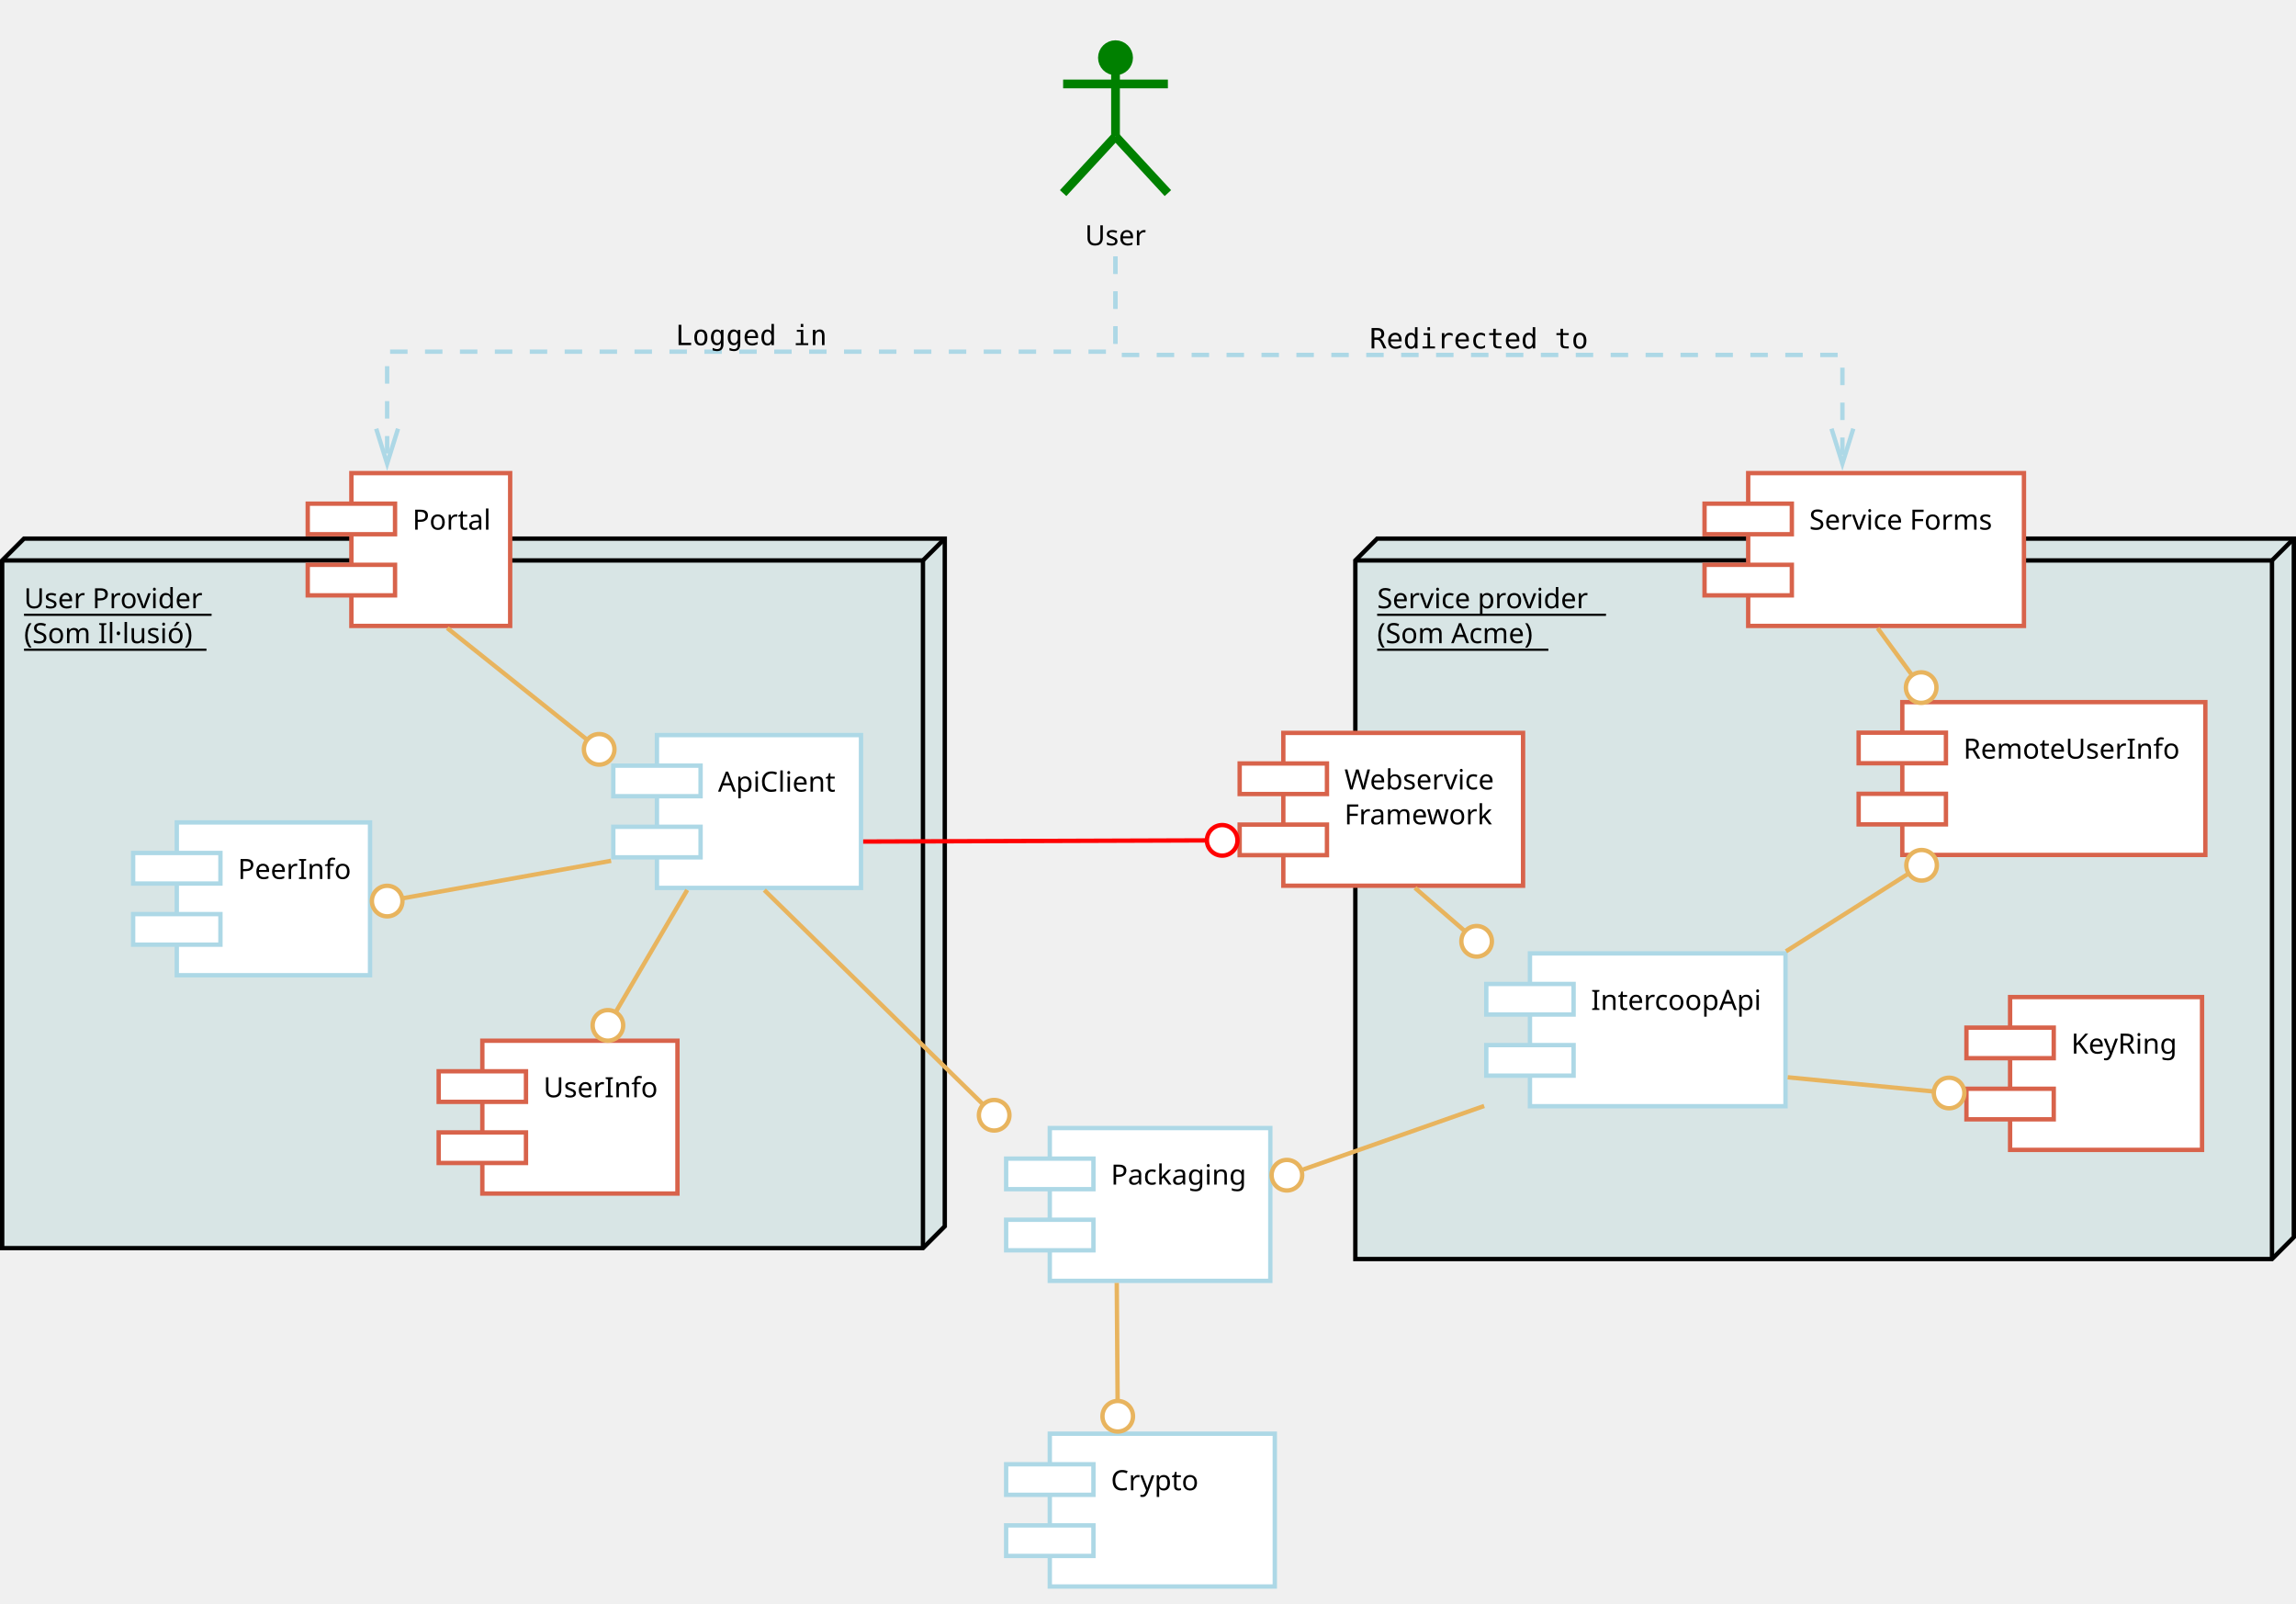
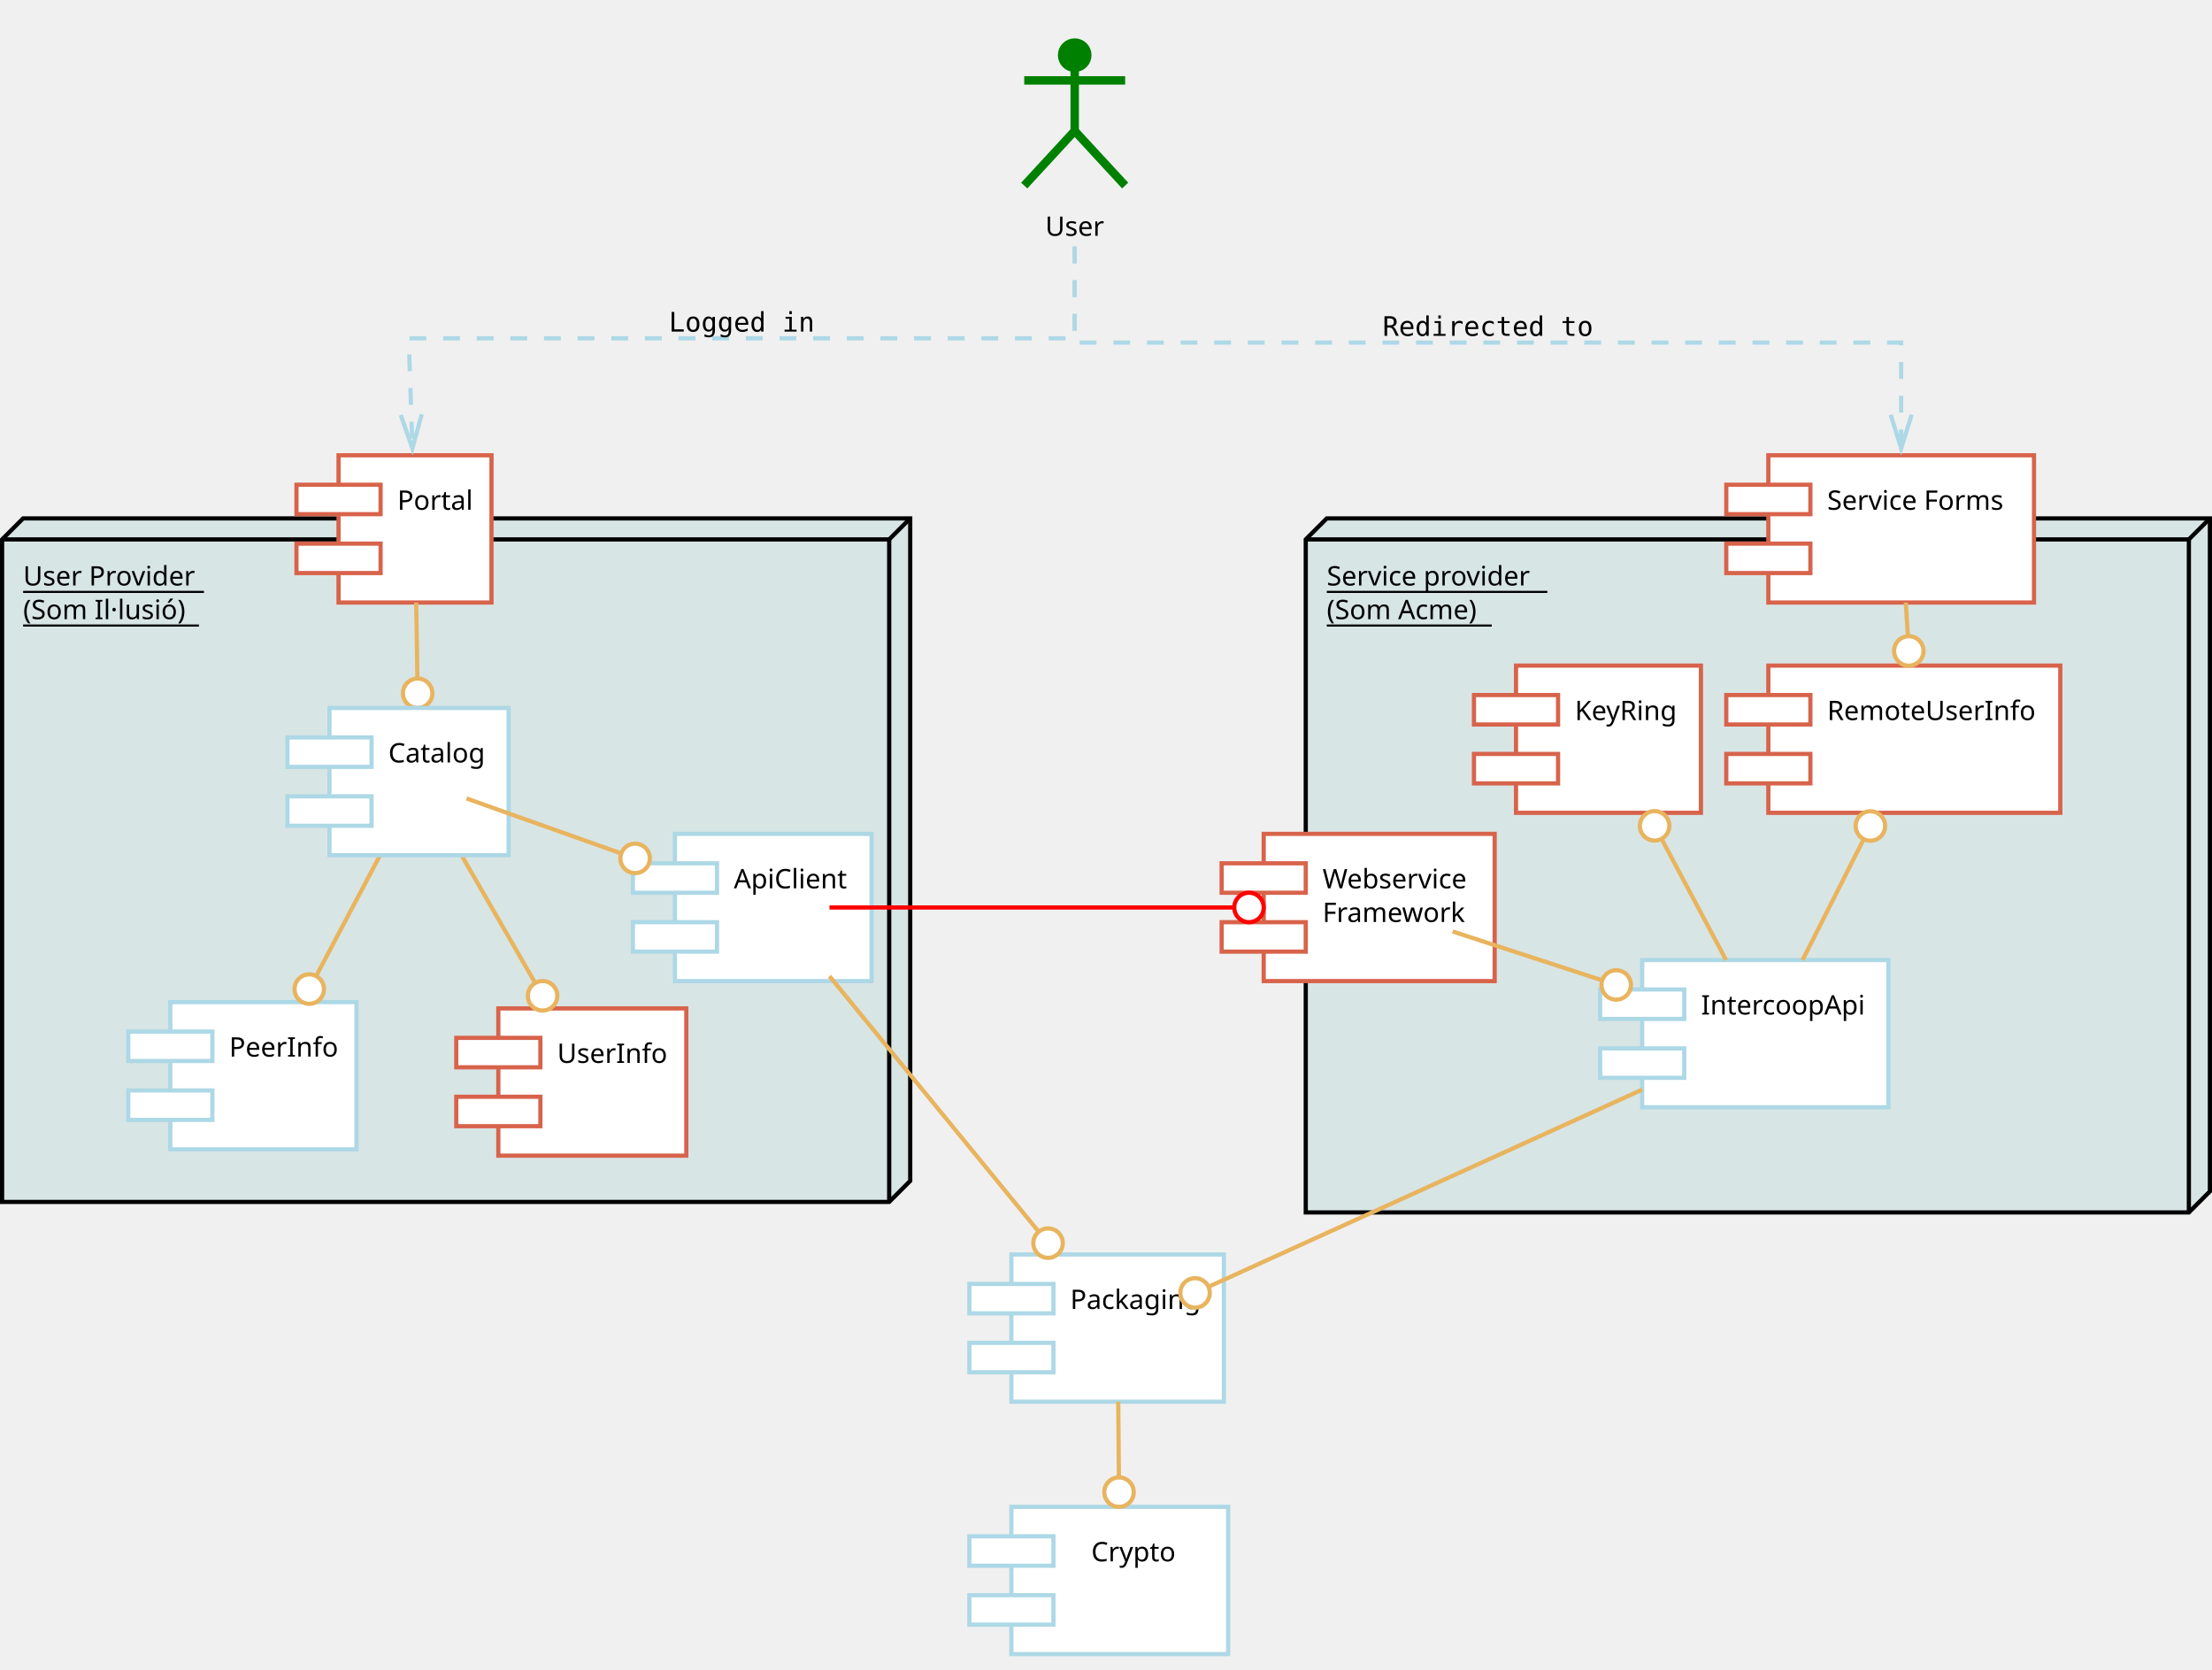
- <svg xmlns="http://www.w3.org/2000/svg" width="53cm" height="37cm" viewBox="219 -310 1052 721">
-   <g>
-     <polygon style="fill: #d8e5e5" points="220,-60 230,-70 651.888,-70 651.888,245 641.888,255 220,255 220,-60 " />
-     <polygon style="fill: none; fill-opacity:0; stroke-width: 2; stroke: #000000" points="220,-60 230,-70 651.888,-70 651.888,245 641.888,255 220,255 220,-60 " />
-     <line style="fill: none; fill-opacity:0; stroke-width: 2; stroke: #000000" x1="220" y1="-60" x2="641.888" y2="-60" />
-     <line style="fill: none; fill-opacity:0; stroke-width: 2; stroke: #000000" x1="641.888" y1="-60" x2="651.888" y2="-70" />
-     <line style="fill: none; fill-opacity:0; stroke-width: 2; stroke: #000000" x1="641.888" y1="-60" x2="641.888" y2="255" />
-     <text font-size="12.8" style="fill: #000000;text-anchor:start;font-family:sans-serif;font-style:normal;font-weight:normal" x="230" y="-38.1">
-       <tspan x="230" y="-38.1">User Provider</tspan>
-       <tspan x="230" y="-22.1">(Som Il·lusió)</tspan>
-     </text>
-     <line style="fill: none; fill-opacity:0; stroke-width: 1; stroke: #000000" x1="230" y1="-35.1" x2="315.95" y2="-35.1" />
-     <line style="fill: none; fill-opacity:0; stroke-width: 1; stroke: #000000" x1="230" y1="-19.1" x2="313.6" y2="-19.1" />
-   </g>
-   <g>
-     <polygon style="fill: #d8e5e5" points="840,-60 850,-70 1270,-70 1270,250 1260,260 840,260 840,-60 " />
-     <polygon style="fill: none; fill-opacity:0; stroke-width: 2; stroke: #000000" points="840,-60 850,-70 1270,-70 1270,250 1260,260 840,260 840,-60 " />
-     <line style="fill: none; fill-opacity:0; stroke-width: 2; stroke: #000000" x1="840" y1="-60" x2="1260" y2="-60" />
-     <line style="fill: none; fill-opacity:0; stroke-width: 2; stroke: #000000" x1="1260" y1="-60" x2="1270" y2="-70" />
-     <line style="fill: none; fill-opacity:0; stroke-width: 2; stroke: #000000" x1="1260" y1="-60" x2="1260" y2="260" />
-     <text font-size="12.8" style="fill: #000000;text-anchor:start;font-family:sans-serif;font-style:normal;font-weight:normal" x="850" y="-38.1">
-       <tspan x="850" y="-38.1">Service provider</tspan>
-       <tspan x="850" y="-22.1">(Som Acme)</tspan>
-     </text>
-     <line style="fill: none; fill-opacity:0; stroke-width: 1; stroke: #000000" x1="850" y1="-35.1" x2="954.85" y2="-35.1" />
-     <line style="fill: none; fill-opacity:0; stroke-width: 1; stroke: #000000" x1="850" y1="-19.1" x2="928.45" y2="-19.1" />
-   </g>
-   <g>
-     <rect style="fill: #ffffff" x="700" y="340" width="103.1" height="70" />
-     <rect style="fill: none; fill-opacity:0; stroke-width: 2; stroke: #add8e6" x="700" y="340" width="103.1" height="70" />
-     <rect style="fill: #ffffff" x="680" y="354" width="40" height="14" />
-     <rect style="fill: none; fill-opacity:0; stroke-width: 2; stroke: #add8e6" x="680" y="354" width="40" height="14" />
-     <rect style="fill: #ffffff" x="680" y="382" width="40" height="14" />
-     <rect style="fill: none; fill-opacity:0; stroke-width: 2; stroke: #add8e6" x="680" y="382" width="40" height="14" />
-     <text font-size="12.8" style="fill: #000000;text-anchor:start;font-family:sans-serif;font-style:normal;font-weight:normal" x="728" y="365.9">
-       <tspan x="728" y="365.9">   Crypto   </tspan>
-     </text>
-   </g>
-   <g>
-     <rect style="fill: #ffffff" x="700" y="200" width="101.05" height="70" />
-     <rect style="fill: none; fill-opacity:0; stroke-width: 2; stroke: #add8e6" x="700" y="200" width="101.05" height="70" />
-     <rect style="fill: #ffffff" x="680" y="214" width="40" height="14" />
-     <rect style="fill: none; fill-opacity:0; stroke-width: 2; stroke: #add8e6" x="680" y="214" width="40" height="14" />
-     <rect style="fill: #ffffff" x="680" y="242" width="40" height="14" />
-     <rect style="fill: none; fill-opacity:0; stroke-width: 2; stroke: #add8e6" x="680" y="242" width="40" height="14" />
-     <text font-size="12.8" style="fill: #000000;text-anchor:start;font-family:sans-serif;font-style:normal;font-weight:normal" x="728" y="225.9">
-       <tspan x="728" y="225.9">Packaging</tspan>
-     </text>
-   </g>
-   <g>
-     <rect style="fill: #ffffff" x="520" y="20" width="93.5" height="70" />
-     <rect style="fill: none; fill-opacity:0; stroke-width: 2; stroke: #add8e6" x="520" y="20" width="93.5" height="70" />
-     <rect style="fill: #ffffff" x="500" y="34" width="40" height="14" />
-     <rect style="fill: none; fill-opacity:0; stroke-width: 2; stroke: #add8e6" x="500" y="34" width="40" height="14" />
-     <rect style="fill: #ffffff" x="500" y="62" width="40" height="14" />
-     <rect style="fill: none; fill-opacity:0; stroke-width: 2; stroke: #add8e6" x="500" y="62" width="40" height="14" />
-     <text font-size="12.8" style="fill: #000000;text-anchor:start;font-family:sans-serif;font-style:normal;font-weight:normal" x="548" y="45.9">
-       <tspan x="548" y="45.9">ApiClient</tspan>
-     </text>
-   </g>
-   <g>
-     <rect style="fill: #ffffff" x="920" y="120" width="117.1" height="70" />
-     <rect style="fill: none; fill-opacity:0; stroke-width: 2; stroke: #add8e6" x="920" y="120" width="117.1" height="70" />
-     <rect style="fill: #ffffff" x="900" y="134" width="40" height="14" />
-     <rect style="fill: none; fill-opacity:0; stroke-width: 2; stroke: #add8e6" x="900" y="134" width="40" height="14" />
-     <rect style="fill: #ffffff" x="900" y="162" width="40" height="14" />
-     <rect style="fill: none; fill-opacity:0; stroke-width: 2; stroke: #add8e6" x="900" y="162" width="40" height="14" />
-     <text font-size="12.8" style="fill: #000000;text-anchor:start;font-family:sans-serif;font-style:normal;font-weight:normal" x="948" y="145.9">
-       <tspan x="948" y="145.9">IntercoopApi</tspan>
-     </text>
-   </g>
-   <g>
-     <rect style="fill: #ffffff" x="807" y="19" width="109.85" height="70" />
-     <rect style="fill: none; fill-opacity:0; stroke-width: 2; stroke: #d8634b" x="807" y="19" width="109.85" height="70" />
-     <rect style="fill: #ffffff" x="787" y="33" width="40" height="14" />
-     <rect style="fill: none; fill-opacity:0; stroke-width: 2; stroke: #d8634b" x="787" y="33" width="40" height="14" />
-     <rect style="fill: #ffffff" x="787" y="61" width="40" height="14" />
-     <rect style="fill: none; fill-opacity:0; stroke-width: 2; stroke: #d8634b" x="787" y="61" width="40" height="14" />
-     <text font-size="12.8" style="fill: #000000;text-anchor:start;font-family:sans-serif;font-style:normal;font-weight:normal" x="835" y="44.9">
-       <tspan x="835" y="44.9">Webservice</tspan>
-       <tspan x="835" y="60.9">Framework</tspan>
-     </text>
-   </g>
-   <g>
-     <rect style="fill: #ffffff" x="380" y="-100" width="72.75" height="70" />
-     <rect style="fill: none; fill-opacity:0; stroke-width: 2; stroke: #d8634b" x="380" y="-100" width="72.75" height="70" />
-     <rect style="fill: #ffffff" x="360" y="-86" width="40" height="14" />
-     <rect style="fill: none; fill-opacity:0; stroke-width: 2; stroke: #d8634b" x="360" y="-86" width="40" height="14" />
-     <rect style="fill: #ffffff" x="360" y="-58" width="40" height="14" />
-     <rect style="fill: none; fill-opacity:0; stroke-width: 2; stroke: #d8634b" x="360" y="-58" width="40" height="14" />
-     <text font-size="12.8" style="fill: #000000;text-anchor:start;font-family:sans-serif;font-style:normal;font-weight:normal" x="408" y="-74.1">
-       <tspan x="408" y="-74.1">Portal</tspan>
-     </text>
-   </g>
-   <g>
-     <line style="fill: none; fill-opacity:0; stroke-width: 2; stroke: #e8b45e" x1="899.039" y1="189.879" x2="802.033" y2="223.912" />
-     <ellipse style="fill: #ffffff" cx="808.639" cy="221.595" rx="7" ry="7" />
-     <ellipse style="fill: none; fill-opacity:0; stroke-width: 2; stroke: #e8b45e" cx="808.639" cy="221.595" rx="7" ry="7" />
-   </g>
-   <g>
-     <line style="fill: none; fill-opacity:0; stroke-width: 2; stroke: #e8b45e" x1="569.206" y1="90.995" x2="679.511" y2="199.034" />
-     <ellipse style="fill: #ffffff" cx="674.51" cy="194.136" rx="7" ry="7" />
-     <ellipse style="fill: none; fill-opacity:0; stroke-width: 2; stroke: #e8b45e" cx="674.51" cy="194.136" rx="7" ry="7" />
-   </g>
-   <g>
-     <line style="fill: none; fill-opacity:0; stroke-width: 2; stroke: #e8b45e" x1="730.686" y1="270.943" x2="731.184" y2="339.012" />
-     <ellipse style="fill: #ffffff" cx="731.133" cy="332.012" rx="7" ry="7" />
-     <ellipse style="fill: none; fill-opacity:0; stroke-width: 2; stroke: #e8b45e" cx="731.133" cy="332.012" rx="7" ry="7" />
-   </g>
-   <g>
-     <line style="fill: none; fill-opacity:0; stroke-width: 2; stroke: #e8b45e" x1="867.337" y1="90.007" x2="900.864" y2="119.042" />
-     <ellipse style="fill: #ffffff" cx="895.572" cy="114.46" rx="7" ry="7" />
-     <ellipse style="fill: none; fill-opacity:0; stroke-width: 2; stroke: #e8b45e" cx="895.572" cy="114.46" rx="7" ry="7" />
-   </g>
-   <g>
-     <rect style="fill: #ffffff" x="440" y="160" width="89.4" height="70" />
-     <rect style="fill: none; fill-opacity:0; stroke-width: 2; stroke: #d8634b" x="440" y="160" width="89.4" height="70" />
-     <rect style="fill: #ffffff" x="420" y="174" width="40" height="14" />
-     <rect style="fill: none; fill-opacity:0; stroke-width: 2; stroke: #d8634b" x="420" y="174" width="40" height="14" />
-     <rect style="fill: #ffffff" x="420" y="202" width="40" height="14" />
-     <rect style="fill: none; fill-opacity:0; stroke-width: 2; stroke: #d8634b" x="420" y="202" width="40" height="14" />
-     <text font-size="12.8" style="fill: #000000;text-anchor:start;font-family:sans-serif;font-style:normal;font-weight:normal" x="468" y="185.9">
-       <tspan x="468" y="185.9">UserInfo</tspan>
-     </text>
-   </g>
-   <g>
-     <rect style="fill: #ffffff" x="1090.61" y="4.9" width="138.85" height="70" />
-     <rect style="fill: none; fill-opacity:0; stroke-width: 2; stroke: #d8634b" x="1090.61" y="4.9" width="138.85" height="70" />
-     <rect style="fill: #ffffff" x="1070.61" y="18.9" width="40" height="14" />
-     <rect style="fill: none; fill-opacity:0; stroke-width: 2; stroke: #d8634b" x="1070.61" y="18.9" width="40" height="14" />
-     <rect style="fill: #ffffff" x="1070.61" y="46.9" width="40" height="14" />
-     <rect style="fill: none; fill-opacity:0; stroke-width: 2; stroke: #d8634b" x="1070.61" y="46.9" width="40" height="14" />
-     <text font-size="12.8" style="fill: #000000;text-anchor:start;font-family:sans-serif;font-style:normal;font-weight:normal" x="1118.61" y="30.8">
-       <tspan x="1118.61" y="30.8">RemoteUserInfo</tspan>
-     </text>
-   </g>
-   <g>
-     <line style="fill: none; fill-opacity:0; stroke-width: 2; stroke: #e8b45e" x1="1037.33" y1="119.037" x2="1105.37" y2="75.889" />
-     <ellipse style="fill: #ffffff" cx="1099.45" cy="79.638" rx="7" ry="7" />
-     <ellipse style="fill: none; fill-opacity:0; stroke-width: 2; stroke: #e8b45e" cx="1099.45" cy="79.638" rx="7" ry="7" />
-   </g>
-   <g>
-     <rect style="fill: #ffffff" x="1140" y="140" width="87.95" height="70" />
-     <rect style="fill: none; fill-opacity:0; stroke-width: 2; stroke: #d8634b" x="1140" y="140" width="87.95" height="70" />
-     <rect style="fill: #ffffff" x="1120" y="154" width="40" height="14" />
-     <rect style="fill: none; fill-opacity:0; stroke-width: 2; stroke: #d8634b" x="1120" y="154" width="40" height="14" />
-     <rect style="fill: #ffffff" x="1120" y="182" width="40" height="14" />
-     <rect style="fill: none; fill-opacity:0; stroke-width: 2; stroke: #d8634b" x="1120" y="182" width="40" height="14" />
-     <text font-size="12.8" style="fill: #000000;text-anchor:start;font-family:sans-serif;font-style:normal;font-weight:normal" x="1168" y="165.9">
-       <tspan x="1168" y="165.9">KeyRing</tspan>
-     </text>
-   </g>
-   <g>
-     <line style="fill: none; fill-opacity:0; stroke-width: 2; stroke: #e8b45e" x1="1038.1" y1="176.745" x2="1119.01" y2="184.623" />
-     <ellipse style="fill: #ffffff" cx="1112.05" cy="183.944" rx="7" ry="7" />
-     <ellipse style="fill: none; fill-opacity:0; stroke-width: 2; stroke: #e8b45e" cx="1112.05" cy="183.944" rx="7" ry="7" />
-   </g>
-   <g>
-     <line style="fill: none; fill-opacity:0; stroke-width: 2; stroke: #e8b45e" x1="533.89" y1="90.943" x2="493.996" y2="159.012" />
-     <ellipse style="fill: #ffffff" cx="497.536" cy="152.973" rx="7" ry="7" />
-     <ellipse style="fill: none; fill-opacity:0; stroke-width: 2; stroke: #e8b45e" cx="497.536" cy="152.973" rx="7" ry="7" />
-   </g>
-   <g>
-     <line style="fill: none; fill-opacity:0; stroke-width: 2; stroke: #e8b45e" x1="423.928" y1="-29.013" x2="499.005" y2="30.899" />
-     <ellipse style="fill: #ffffff" cx="493.534" cy="26.533" rx="7" ry="7" />
-     <ellipse style="fill: none; fill-opacity:0; stroke-width: 2; stroke: #e8b45e" cx="493.534" cy="26.533" rx="7" ry="7" />
-   </g>
-   <g>
-     <rect style="fill: #ffffff" x="300" y="60" width="88.55" height="70" />
-     <rect style="fill: none; fill-opacity:0; stroke-width: 2; stroke: #add8e6" x="300" y="60" width="88.55" height="70" />
-     <rect style="fill: #ffffff" x="280" y="74" width="40" height="14" />
-     <rect style="fill: none; fill-opacity:0; stroke-width: 2; stroke: #add8e6" x="280" y="74" width="40" height="14" />
-     <rect style="fill: #ffffff" x="280" y="102" width="40" height="14" />
-     <rect style="fill: none; fill-opacity:0; stroke-width: 2; stroke: #add8e6" x="280" y="102" width="40" height="14" />
-     <text font-size="12.8" style="fill: #000000;text-anchor:start;font-family:sans-serif;font-style:normal;font-weight:normal" x="328" y="85.9">
-       <tspan x="328" y="85.9">PeerInfo</tspan>
-     </text>
-   </g>
-   <g>
-     <line style="fill: none; fill-opacity:0; stroke-width: 2; stroke: #e8b45e" x1="499" y1="77.585" x2="389.508" y2="97.272" />
-     <ellipse style="fill: #ffffff" cx="396.397" cy="96.033" rx="7" ry="7" />
-     <ellipse style="fill: none; fill-opacity:0; stroke-width: 2; stroke: #e8b45e" cx="396.397" cy="96.033" rx="7" ry="7" />
-   </g>
-   <g>
-     <line style="fill: none; fill-opacity:0; stroke-width: 2; stroke: #ff0000" x1="614.499" y1="68.77" x2="785.994" y2="68.189" />
-     <ellipse style="fill: #ffffff" cx="778.994" cy="68.213" rx="7" ry="7" />
-     <ellipse style="fill: none; fill-opacity:0; stroke-width: 2; stroke: #ff0000" cx="778.994" cy="68.213" rx="7" ry="7" />
-   </g>
-   <g>
-     <rect style="fill: #ffffff" x="1020" y="-100" width="126.35" height="70" />
-     <rect style="fill: none; fill-opacity:0; stroke-width: 2; stroke: #d8634b" x="1020" y="-100" width="126.35" height="70" />
-     <rect style="fill: #ffffff" x="1000" y="-86" width="40" height="14" />
-     <rect style="fill: none; fill-opacity:0; stroke-width: 2; stroke: #d8634b" x="1000" y="-86" width="40" height="14" />
-     <rect style="fill: #ffffff" x="1000" y="-58" width="40" height="14" />
-     <rect style="fill: none; fill-opacity:0; stroke-width: 2; stroke: #d8634b" x="1000" y="-58" width="40" height="14" />
-     <text font-size="12.8" style="fill: #000000;text-anchor:start;font-family:sans-serif;font-style:normal;font-weight:normal" x="1048" y="-74.1">
-       <tspan x="1048" y="-74.1">Service Forms</tspan>
-     </text>
-   </g>
-   <g>
-     <line style="fill: none; fill-opacity:0; stroke-width: 2; stroke: #e8b45e" x1="1079.3" y1="-28.994" x2="1103.4" y2="3.896" />
-     <ellipse style="fill: #ffffff" cx="1099.26" cy="-1.751" rx="7" ry="7" />
-     <ellipse style="fill: none; fill-opacity:0; stroke-width: 2; stroke: #e8b45e" cx="1099.26" cy="-1.751" rx="7" ry="7" />
-   </g>
-   <g>
-     <ellipse style="fill: #008000" cx="730.112" cy="-290.25" rx="6" ry="6" />
-     <ellipse style="fill: none; fill-opacity:0; stroke-width: 4; stroke: #008000" cx="730.112" cy="-290.25" rx="6" ry="6" />
-     <line style="fill: none; fill-opacity:0; stroke-width: 4; stroke: #008000" x1="706.112" y1="-278.25" x2="754.112" y2="-278.25" />
-     <line style="fill: none; fill-opacity:0; stroke-width: 4; stroke: #008000" x1="730.112" y1="-284.25" x2="730.112" y2="-254.25" />
-     <line style="fill: none; fill-opacity:0; stroke-width: 4; stroke: #008000" x1="730.112" y1="-254.25" x2="706.112" y2="-228.25" />
-     <line style="fill: none; fill-opacity:0; stroke-width: 4; stroke: #008000" x1="730.112" y1="-254.25" x2="754.112" y2="-228.25" />
-     <text font-size="12.8" style="fill: #000000;text-anchor:middle;font-family:sans-serif;font-style:normal;font-weight:normal" x="730.112" y="-204.35">
-       <tspan x="730.112" y="-204.35">User</tspan>
-     </text>
-   </g>
-   <g>
-     <polyline style="fill: none; fill-opacity:0; stroke-width: 2; stroke-dasharray: 8; stroke: #add8e6" points="730.112,-199.243 730.112,-155.625 396.375,-155.625 396.375,-107.693 " />
-     <polyline style="fill: none; fill-opacity:0; stroke-width: 2; stroke: #add8e6" points="391.375,-120.341 396.375,-104.341 401.375,-120.341 " />
-     <text font-size="12.8" style="fill: #000000;text-anchor:middle;font-family:monospace;font-style:normal;font-weight:normal" x="563.244" y="-158.625">Logged in</text>
-   </g>
-   <g>
-     <polyline style="fill: none; fill-opacity:0; stroke-width: 2; stroke-dasharray: 8; stroke: #add8e6" points="730.112,-199.243 730.112,-154.125 1063.17,-154.125 1063.17,-107.711 " />
-     <polyline style="fill: none; fill-opacity:0; stroke-width: 2; stroke: #add8e6" points="1058.17,-120.359 1063.17,-104.359 1068.17,-120.359 " />
-     <text font-size="12.8" style="fill: #000000;text-anchor:middle;font-family:monospace;font-style:normal;font-weight:normal" x="896.644" y="-157.125">Redirected to</text>
+ <svg xmlns="http://www.w3.org/2000/svg" width="53cm" height="40cm" viewBox="219 -310 1052 781">
+   <g id="Fons">
+     <g>
+       <polygon style="fill: #d8e5e5; fill-opacity: 1; stroke-opacity: 1; stroke-width: 2; stroke: #000000" fill-rule="evenodd" points="220,-60 230,-70 651.888,-70 651.888,245 641.888,255 220,255 220,-60 " />
+       <line style="fill: none; stroke-opacity: 1; stroke-width: 2; stroke: #000000" x1="220" y1="-60" x2="641.888" y2="-60" />
+       <line style="fill: none; stroke-opacity: 1; stroke-width: 2; stroke: #000000" x1="641.888" y1="-60" x2="651.888" y2="-70" />
+       <line style="fill: none; stroke-opacity: 1; stroke-width: 2; stroke: #000000" x1="641.888" y1="-60" x2="641.888" y2="255" />
+       <text font-size="12.8" style="fill: #000000; fill-opacity: 1; stroke: none;text-anchor:start;font-family:sans-serif;font-style:normal;font-weight:normal" x="230" y="-38.1">
+         <tspan x="230" y="-38.1">User Provider</tspan>
+         <tspan x="230" y="-22.1">(Som Il·lusió)</tspan>
+       </text>
+       <line style="fill: none; stroke-opacity: 1; stroke-width: 1; stroke: #000000" x1="230" y1="-35.05" x2="316" y2="-35.05" />
+       <line style="fill: none; stroke-opacity: 1; stroke-width: 1; stroke: #000000" x1="230" y1="-19.05" x2="313.6" y2="-19.05" />
+     </g>
+     <g>
+       <polygon style="fill: #d8e5e5; fill-opacity: 1; stroke-opacity: 1; stroke-width: 2; stroke: #000000" fill-rule="evenodd" points="840,-60 850,-70 1270,-70 1270,250 1260,260 840,260 840,-60 " />
+       <line style="fill: none; stroke-opacity: 1; stroke-width: 2; stroke: #000000" x1="840" y1="-60" x2="1260" y2="-60" />
+       <line style="fill: none; stroke-opacity: 1; stroke-width: 2; stroke: #000000" x1="1260" y1="-60" x2="1270" y2="-70" />
+       <line style="fill: none; stroke-opacity: 1; stroke-width: 2; stroke: #000000" x1="1260" y1="-60" x2="1260" y2="260" />
+       <text font-size="12.8" style="fill: #000000; fill-opacity: 1; stroke: none;text-anchor:start;font-family:sans-serif;font-style:normal;font-weight:normal" x="850" y="-38.1">
+         <tspan x="850" y="-38.1">Service provider</tspan>
+         <tspan x="850" y="-22.1">(Som Acme)</tspan>
+       </text>
+       <line style="fill: none; stroke-opacity: 1; stroke-width: 1; stroke: #000000" x1="850" y1="-35.05" x2="954.9" y2="-35.05" />
+       <line style="fill: none; stroke-opacity: 1; stroke-width: 1; stroke: #000000" x1="850" y1="-19.05" x2="928.45" y2="-19.05" />
+     </g>
+     <g>
+       <rect style="fill: #ffffff; fill-opacity: 1; stroke-opacity: 1; stroke-width: 2; stroke: #add8e6" x="700" y="400" width="103.1" height="70" />
+       <rect style="fill: #ffffff; fill-opacity: 1; stroke-opacity: 1; stroke-width: 2; stroke: #add8e6" x="680" y="414" width="40" height="14" />
+       <rect style="fill: #ffffff; fill-opacity: 1; stroke-opacity: 1; stroke-width: 2; stroke: #add8e6" x="680" y="442" width="40" height="14" />
+       <text font-size="12.8" style="fill: #000000; fill-opacity: 1; stroke: none;text-anchor:start;font-family:sans-serif;font-style:normal;font-weight:normal" x="728" y="425.9">
+         <tspan xml:space="preserve" x="728" y="425.9">   Crypto   </tspan>
+       </text>
+     </g>
+     <g>
+       <rect style="fill: #ffffff; fill-opacity: 1; stroke-opacity: 1; stroke-width: 2; stroke: #add8e6" x="700" y="280" width="101.05" height="70" />
+       <rect style="fill: #ffffff; fill-opacity: 1; stroke-opacity: 1; stroke-width: 2; stroke: #add8e6" x="680" y="294" width="40" height="14" />
+       <rect style="fill: #ffffff; fill-opacity: 1; stroke-opacity: 1; stroke-width: 2; stroke: #add8e6" x="680" y="322" width="40" height="14" />
+       <text font-size="12.8" style="fill: #000000; fill-opacity: 1; stroke: none;text-anchor:start;font-family:sans-serif;font-style:normal;font-weight:normal" x="728" y="305.9">
+         <tspan x="728" y="305.9">Packaging</tspan>
+       </text>
+     </g>
+     <g>
+       <rect style="fill: #ffffff; fill-opacity: 1; stroke-opacity: 1; stroke-width: 2; stroke: #add8e6" x="540" y="80" width="93.5" height="70" />
+       <rect style="fill: #ffffff; fill-opacity: 1; stroke-opacity: 1; stroke-width: 2; stroke: #add8e6" x="520" y="94" width="40" height="14" />
+       <rect style="fill: #ffffff; fill-opacity: 1; stroke-opacity: 1; stroke-width: 2; stroke: #add8e6" x="520" y="122" width="40" height="14" />
+       <text font-size="12.8" style="fill: #000000; fill-opacity: 1; stroke: none;text-anchor:start;font-family:sans-serif;font-style:normal;font-weight:normal" x="568" y="105.9">
+         <tspan x="568" y="105.9">ApiClient</tspan>
+       </text>
+     </g>
+     <g>
+       <rect style="fill: #ffffff; fill-opacity: 1; stroke-opacity: 1; stroke-width: 2; stroke: #add8e6" x="1000" y="140" width="117.1" height="70" />
+       <rect style="fill: #ffffff; fill-opacity: 1; stroke-opacity: 1; stroke-width: 2; stroke: #add8e6" x="980" y="154" width="40" height="14" />
+       <rect style="fill: #ffffff; fill-opacity: 1; stroke-opacity: 1; stroke-width: 2; stroke: #add8e6" x="980" y="182" width="40" height="14" />
+       <text font-size="12.8" style="fill: #000000; fill-opacity: 1; stroke: none;text-anchor:start;font-family:sans-serif;font-style:normal;font-weight:normal" x="1028" y="165.9">
+         <tspan x="1028" y="165.9">IntercoopApi</tspan>
+       </text>
+     </g>
+     <g>
+       <rect style="fill: #ffffff; fill-opacity: 1; stroke-opacity: 1; stroke-width: 2; stroke: #d8634b" x="820" y="80" width="109.85" height="70" />
+       <rect style="fill: #ffffff; fill-opacity: 1; stroke-opacity: 1; stroke-width: 2; stroke: #d8634b" x="800" y="94" width="40" height="14" />
+       <rect style="fill: #ffffff; fill-opacity: 1; stroke-opacity: 1; stroke-width: 2; stroke: #d8634b" x="800" y="122" width="40" height="14" />
+       <text font-size="12.8" style="fill: #000000; fill-opacity: 1; stroke: none;text-anchor:start;font-family:sans-serif;font-style:normal;font-weight:normal" x="848" y="105.9">
+         <tspan x="848" y="105.9">Webservice</tspan>
+         <tspan x="848" y="121.9">Framework</tspan>
+       </text>
+     </g>
+     <g>
+       <rect style="fill: #ffffff; fill-opacity: 1; stroke-opacity: 1; stroke-width: 2; stroke: #d8634b" x="380" y="-100" width="72.75" height="70" />
+       <rect style="fill: #ffffff; fill-opacity: 1; stroke-opacity: 1; stroke-width: 2; stroke: #d8634b" x="360" y="-86" width="40" height="14" />
+       <rect style="fill: #ffffff; fill-opacity: 1; stroke-opacity: 1; stroke-width: 2; stroke: #d8634b" x="360" y="-58" width="40" height="14" />
+       <text font-size="12.8" style="fill: #000000; fill-opacity: 1; stroke: none;text-anchor:start;font-family:sans-serif;font-style:normal;font-weight:normal" x="408" y="-74.1">
+         <tspan x="408" y="-74.1">Portal</tspan>
+       </text>
+     </g>
+     <g>
+       <line style="fill: none; stroke-opacity: 1; stroke-width: 2; stroke: #e8b45e" x1="999.996" y1="201.613" x2="780.982" y2="301.157" />
+       <ellipse style="fill: #ffffff; fill-opacity: 1; stroke-opacity: 1; stroke-width: 2; stroke: #e8b45e" cx="787.354" cy="298.261" rx="7" ry="7" />
+       <text font-size="12.8" style="fill: #000000; fill-opacity: 1; stroke: none;text-anchor:start;font-family:monospace;font-style:normal;font-weight:normal" x="795.97" y="300.778" />
+     </g>
+     <g>
+       <line style="fill: none; stroke-opacity: 1; stroke-width: 2; stroke: #e8b45e" x1="613.509" y1="147.678" x2="721.876" y2="280.015" />
+       <ellipse style="fill: #ffffff; fill-opacity: 1; stroke-opacity: 1; stroke-width: 2; stroke: #e8b45e" cx="717.441" cy="274.599" rx="7" ry="7" />
+       <text font-size="12.8" style="fill: #000000; fill-opacity: 1; stroke: none;text-anchor:start;font-family:monospace;font-style:normal;font-weight:normal" x="680.588" y="279.04" />
+     </g>
+     <g>
+       <line style="fill: none; stroke-opacity: 1; stroke-width: 2; stroke: #e8b45e" x1="750.824" y1="349.995" x2="751.251" y2="400.005" />
+       <ellipse style="fill: #ffffff; fill-opacity: 1; stroke-opacity: 1; stroke-width: 2; stroke: #e8b45e" cx="751.191" cy="393.005" rx="7" ry="7" />
+       <text font-size="12.8" style="fill: #000000; fill-opacity: 1; stroke: none;text-anchor:start;font-family:monospace;font-style:normal;font-weight:normal" x="725.142" y="399.026" />
+     </g>
+     <g>
+       <line style="fill: none; stroke-opacity: 1; stroke-width: 2; stroke: #e8b45e" x1="909.853" y1="126.413" x2="994.308" y2="154.009" />
+       <ellipse style="fill: #ffffff; fill-opacity: 1; stroke-opacity: 1; stroke-width: 2; stroke: #e8b45e" cx="987.654" cy="151.835" rx="7" ry="7" />
+       <text font-size="12.8" style="fill: #000000; fill-opacity: 1; stroke: none;text-anchor:start;font-family:monospace;font-style:normal;font-weight:normal" x="950.996" y="153.017" />
+     </g>
+     <g>
+       <rect style="fill: #ffffff; fill-opacity: 1; stroke-opacity: 1; stroke-width: 2; stroke: #d8634b" x="456" y="163" width="89.4" height="70" />
+       <rect style="fill: #ffffff; fill-opacity: 1; stroke-opacity: 1; stroke-width: 2; stroke: #d8634b" x="436" y="177" width="40" height="14" />
+       <rect style="fill: #ffffff; fill-opacity: 1; stroke-opacity: 1; stroke-width: 2; stroke: #d8634b" x="436" y="205" width="40" height="14" />
+       <text font-size="12.8" style="fill: #000000; fill-opacity: 1; stroke: none;text-anchor:start;font-family:sans-serif;font-style:normal;font-weight:normal" x="484" y="188.9">
+         <tspan x="484" y="188.9">UserInfo</tspan>
+       </text>
+     </g>
+     <g>
+       <rect style="fill: #ffffff; fill-opacity: 1; stroke-opacity: 1; stroke-width: 2; stroke: #d8634b" x="1060" y="0" width="138.85" height="70" />
+       <rect style="fill: #ffffff; fill-opacity: 1; stroke-opacity: 1; stroke-width: 2; stroke: #d8634b" x="1040" y="14" width="40" height="14" />
+       <rect style="fill: #ffffff; fill-opacity: 1; stroke-opacity: 1; stroke-width: 2; stroke: #d8634b" x="1040" y="42" width="40" height="14" />
+       <text font-size="12.8" style="fill: #000000; fill-opacity: 1; stroke: none;text-anchor:start;font-family:sans-serif;font-style:normal;font-weight:normal" x="1088" y="25.9">
+         <tspan x="1088" y="25.9">RemoteUserInfo</tspan>
+       </text>
+     </g>
+     <g>
+       <line style="fill: none; stroke-opacity: 1; stroke-width: 2; stroke: #e8b45e" x1="1076.27" y1="139.991" x2="1111.7" y2="70.008" />
+       <ellipse style="fill: #ffffff; fill-opacity: 1; stroke-opacity: 1; stroke-width: 2; stroke: #e8b45e" cx="1108.54" cy="76.254" rx="7" ry="7" />
+       <text font-size="12.8" style="fill: #000000; fill-opacity: 1; stroke: none;text-anchor:start;font-family:monospace;font-style:normal;font-weight:normal" x="1106.19" y="71.012" />
+     </g>
+     <g>
+       <rect style="fill: #ffffff; fill-opacity: 1; stroke-opacity: 1; stroke-width: 2; stroke: #d8634b" x="940" y="0" width="87.95" height="70" />
+       <rect style="fill: #ffffff; fill-opacity: 1; stroke-opacity: 1; stroke-width: 2; stroke: #d8634b" x="920" y="14" width="40" height="14" />
+       <rect style="fill: #ffffff; fill-opacity: 1; stroke-opacity: 1; stroke-width: 2; stroke: #d8634b" x="920" y="42" width="40" height="14" />
+       <text font-size="12.8" style="fill: #000000; fill-opacity: 1; stroke: none;text-anchor:start;font-family:sans-serif;font-style:normal;font-weight:normal" x="968" y="25.9">
+         <tspan x="968" y="25.9">KeyRing</tspan>
+       </text>
+     </g>
+     <g>
+       <line style="fill: none; stroke-opacity: 1; stroke-width: 2; stroke: #e8b45e" x1="1039.9" y1="139.991" x2="1002.62" y2="70.008" />
+       <ellipse style="fill: #ffffff; fill-opacity: 1; stroke-opacity: 1; stroke-width: 2; stroke: #e8b45e" cx="1005.91" cy="76.187" rx="7" ry="7" />
+       <text font-size="12.8" style="fill: #000000; fill-opacity: 1; stroke: none;text-anchor:start;font-family:monospace;font-style:normal;font-weight:normal" x="975.622" y="83.911" />
+     </g>
+     <g>
+       <line style="fill: none; stroke-opacity: 1; stroke-width: 2; stroke: #e8b45e" x1="438.457" y1="90.095" x2="480.543" y2="163.055" />
+       <ellipse style="fill: #ffffff; fill-opacity: 1; stroke-opacity: 1; stroke-width: 2; stroke: #e8b45e" cx="477.045" cy="156.991" rx="7" ry="7" />
+       <text font-size="12.8" style="fill: #000000; fill-opacity: 1; stroke: none;text-anchor:start;font-family:monospace;font-style:normal;font-weight:normal" x="463.322" y="162.076" />
+     </g>
+     <g>
+       <line style="fill: none; stroke-opacity: 1; stroke-width: 2; stroke: #e8b45e" x1="416.936" y1="-29.998" x2="417.739" y2="20.148" />
+       <ellipse style="fill: #ffffff; fill-opacity: 1; stroke-opacity: 1; stroke-width: 2; stroke: #e8b45e" cx="417.627" cy="13.149" rx="7" ry="7" />
+       <text font-size="12.8" style="fill: #000000; fill-opacity: 1; stroke: none;text-anchor:start;font-family:monospace;font-style:normal;font-weight:normal" x="387.848" y="31.042" />
+     </g>
+     <g>
+       <rect style="fill: #ffffff; fill-opacity: 1; stroke-opacity: 1; stroke-width: 2; stroke: #add8e6" x="300" y="160" width="88.55" height="70" />
+       <rect style="fill: #ffffff; fill-opacity: 1; stroke-opacity: 1; stroke-width: 2; stroke: #add8e6" x="280" y="174" width="40" height="14" />
+       <rect style="fill: #ffffff; fill-opacity: 1; stroke-opacity: 1; stroke-width: 2; stroke: #add8e6" x="280" y="202" width="40" height="14" />
+       <text font-size="12.8" style="fill: #000000; fill-opacity: 1; stroke: none;text-anchor:start;font-family:sans-serif;font-style:normal;font-weight:normal" x="328" y="185.9">
+         <tspan x="328" y="185.9">PeerInfo</tspan>
+       </text>
+     </g>
+     <g>
+       <line style="fill: none; stroke-opacity: 1; stroke-width: 2; stroke: #e8b45e" x1="399.771" y1="90.155" x2="362.804" y2="159.995" />
+       <ellipse style="fill: #ffffff; fill-opacity: 1; stroke-opacity: 1; stroke-width: 2; stroke: #e8b45e" cx="366.079" cy="153.808" rx="7" ry="7" />
+       <text font-size="12.8" style="fill: #000000; fill-opacity: 1; stroke: none;text-anchor:start;font-family:monospace;font-style:normal;font-weight:normal" x="377.786" y="166.627" />
+     </g>
+     <g>
+       <line style="fill: none; stroke-opacity: 1; stroke-width: 2; stroke: #ff0000" x1="613.494" y1="115" x2="820.004" y2="115" />
+       <ellipse style="fill: #ffffff; fill-opacity: 1; stroke-opacity: 1; stroke-width: 2; stroke: #ff0000" cx="813.004" cy="115" rx="7" ry="7" />
+       <text font-size="12.8" style="fill: #000000; fill-opacity: 1; stroke: none;text-anchor:start;font-family:monospace;font-style:normal;font-weight:normal" x="792.994" y="129.003" />
+     </g>
+     <g>
+       <rect style="fill: #ffffff; fill-opacity: 1; stroke-opacity: 1; stroke-width: 2; stroke: #d8634b" x="1060" y="-100" width="126.35" height="70" />
+       <rect style="fill: #ffffff; fill-opacity: 1; stroke-opacity: 1; stroke-width: 2; stroke: #d8634b" x="1040" y="-86" width="40" height="14" />
+       <rect style="fill: #ffffff; fill-opacity: 1; stroke-opacity: 1; stroke-width: 2; stroke: #d8634b" x="1040" y="-58" width="40" height="14" />
+       <text font-size="12.8" style="fill: #000000; fill-opacity: 1; stroke: none;text-anchor:start;font-family:sans-serif;font-style:normal;font-weight:normal" x="1088" y="-74.1">
+         <tspan x="1088" y="-74.1">Service Forms</tspan>
+       </text>
+     </g>
+     <g>
+       <line style="fill: none; stroke-opacity: 1; stroke-width: 2; stroke: #e8b45e" x1="1125.36" y1="-30.015" x2="1127.24" y2="0.015" />
+       <ellipse style="fill: #ffffff; fill-opacity: 1; stroke-opacity: 1; stroke-width: 2; stroke: #e8b45e" cx="1126.8" cy="-6.972" rx="7" ry="7" />
+       <text font-size="12.8" style="fill: #000000; fill-opacity: 1; stroke: none;text-anchor:start;font-family:monospace;font-style:normal;font-weight:normal" x="1090.24" y="-0.993" />
+     </g>
+     <g>
+       <ellipse style="fill: #008000; fill-opacity: 1; stroke-opacity: 1; stroke-width: 4; stroke: #008000" cx="730.112" cy="-290.25" rx="6" ry="6" />
+       <line style="fill: none; stroke-opacity: 1; stroke-width: 4; stroke: #008000" x1="706.112" y1="-278.25" x2="754.112" y2="-278.25" />
+       <line style="fill: none; stroke-opacity: 1; stroke-width: 4; stroke: #008000" x1="730.112" y1="-284.25" x2="730.112" y2="-254.25" />
+       <line style="fill: none; stroke-opacity: 1; stroke-width: 4; stroke: #008000" x1="730.112" y1="-254.25" x2="706.112" y2="-228.25" />
+       <line style="fill: none; stroke-opacity: 1; stroke-width: 4; stroke: #008000" x1="730.112" y1="-254.25" x2="754.112" y2="-228.25" />
+       <text font-size="12.8" style="fill: #000000; fill-opacity: 1; stroke: none;text-anchor:middle;font-family:sans-serif;font-style:normal;font-weight:normal" x="730.112" y="-204.35">
+         <tspan x="730.112" y="-204.35">User</tspan>
+       </text>
+     </g>
+     <g>
+       <polyline style="fill: none; stroke-opacity: 1; stroke-width: 2; stroke-dasharray: 8; stroke: #add8e6" points="730.112,-199.243 730.112,-155.625 413.396,-155.625 415.005,-106.681 " />
+       <polyline style="fill: none; stroke-opacity: 1; stroke-width: 2; stroke: #add8e6" points="409.592,-119.158 415.115,-103.331 419.586,-119.486 " />
+       <text font-size="12.8" style="fill: #000000; fill-opacity: 1; stroke: none;text-anchor:middle;font-family:monospace;font-style:normal;font-weight:normal" x="571.754" y="-158.825">Logged in</text>
+     </g>
+     <g>
+       <polyline style="fill: none; stroke-opacity: 1; stroke-width: 2; stroke-dasharray: 8; stroke: #add8e6" points="730.112,-199.243 730.112,-153.594 1123.17,-153.594 1123.17,-106.651 " />
+       <polyline style="fill: none; stroke-opacity: 1; stroke-width: 2; stroke: #add8e6" points="1118.17,-119.298 1123.17,-103.298 1128.17,-119.298 " />
+       <text font-size="12.8" style="fill: #000000; fill-opacity: 1; stroke: none;text-anchor:middle;font-family:monospace;font-style:normal;font-weight:normal" x="926.644" y="-156.794">Redirected to</text>
+     </g>
+     <g>
+       <rect style="fill: #ffffff; fill-opacity: 1; stroke-opacity: 1; stroke-width: 2; stroke: #add8e6" x="375.7" y="20.15" width="85.2" height="70" />
+       <rect style="fill: #ffffff; fill-opacity: 1; stroke-opacity: 1; stroke-width: 2; stroke: #add8e6" x="355.7" y="34.15" width="40" height="14" />
+       <rect style="fill: #ffffff; fill-opacity: 1; stroke-opacity: 1; stroke-width: 2; stroke: #add8e6" x="355.7" y="62.15" width="40" height="14" />
+       <text font-size="12.8" style="fill: #000000; fill-opacity: 1; stroke: none;text-anchor:start;font-family:sans-serif;font-style:normal;font-weight:normal" x="403.7" y="46.05">
+         <tspan x="403.7" y="46.05">Catalog</tspan>
+       </text>
+     </g>
+     <g>
+       <line style="fill: none; stroke-opacity: 1; stroke-width: 2; stroke: #e8b45e" x1="440.878" y1="63.172" x2="527.653" y2="94.003" />
+       <ellipse style="fill: #ffffff; fill-opacity: 1; stroke-opacity: 1; stroke-width: 2; stroke: #e8b45e" cx="521.057" cy="91.659" rx="7" ry="7" />
+       <text font-size="12.8" style="fill: #000000; fill-opacity: 1; stroke: none;text-anchor:start;font-family:monospace;font-style:normal;font-weight:normal" x="497.762" y="104.897" />
+     </g>
  </g>
</svg>
